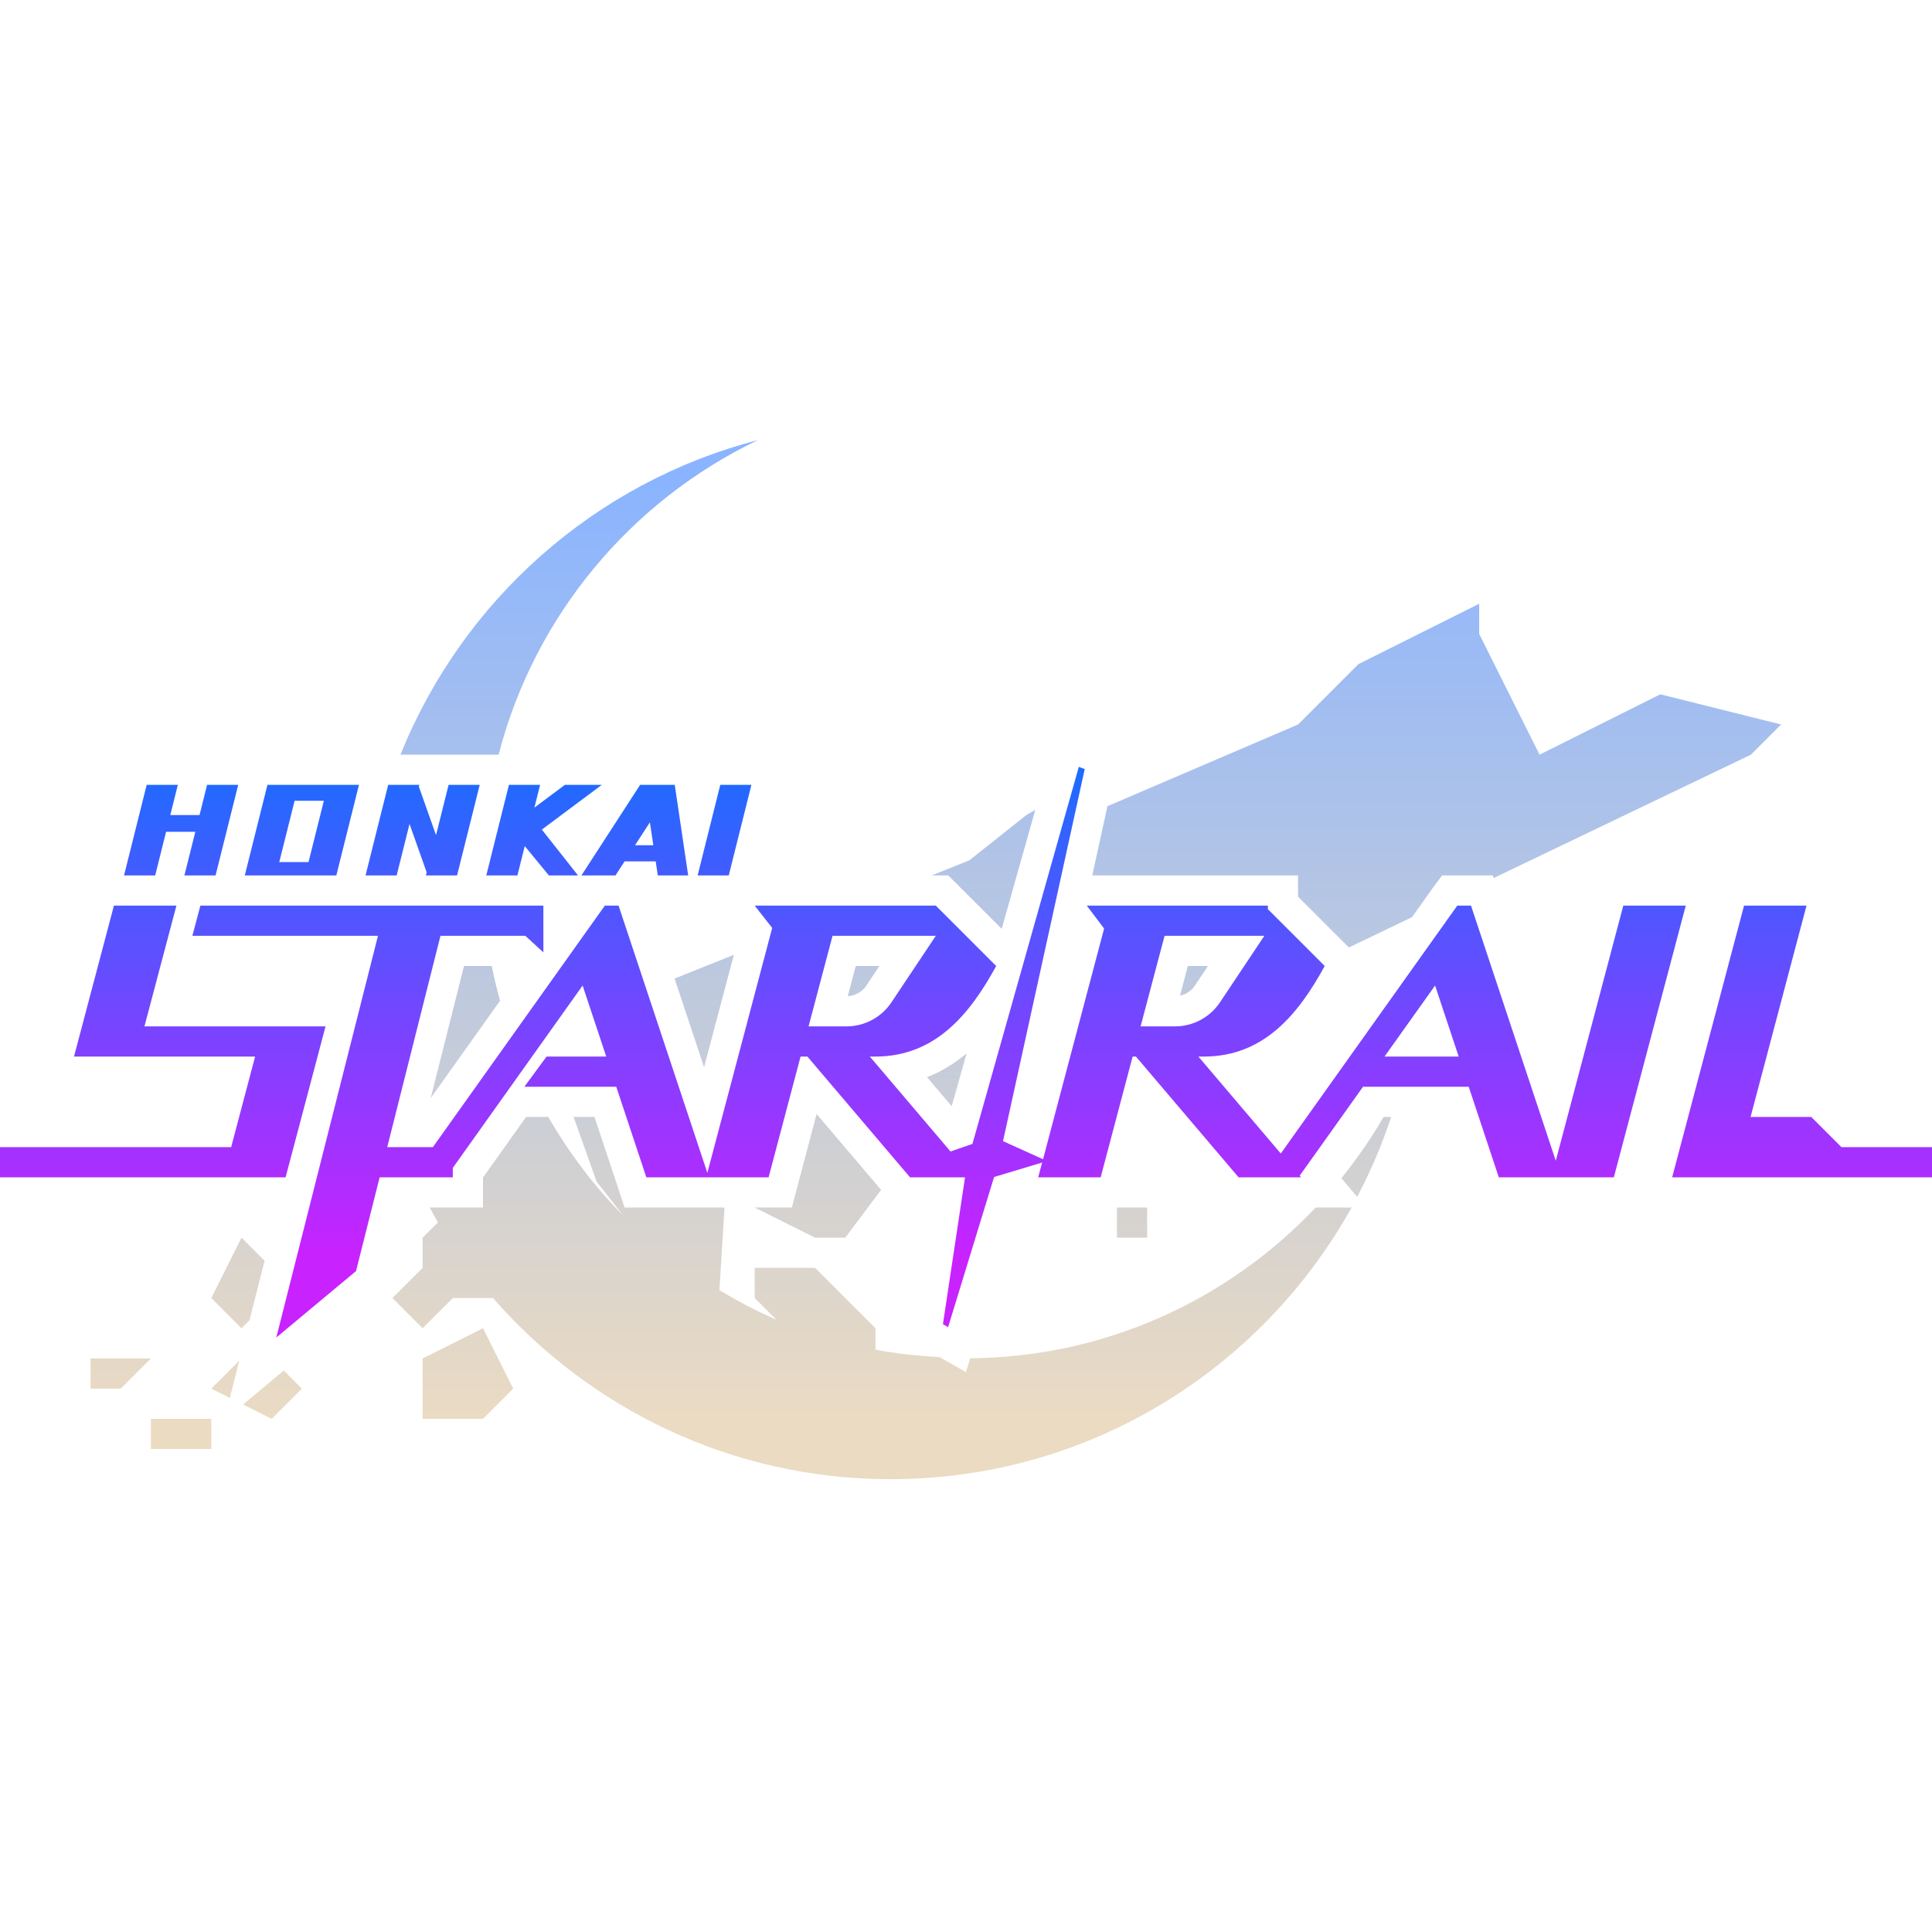
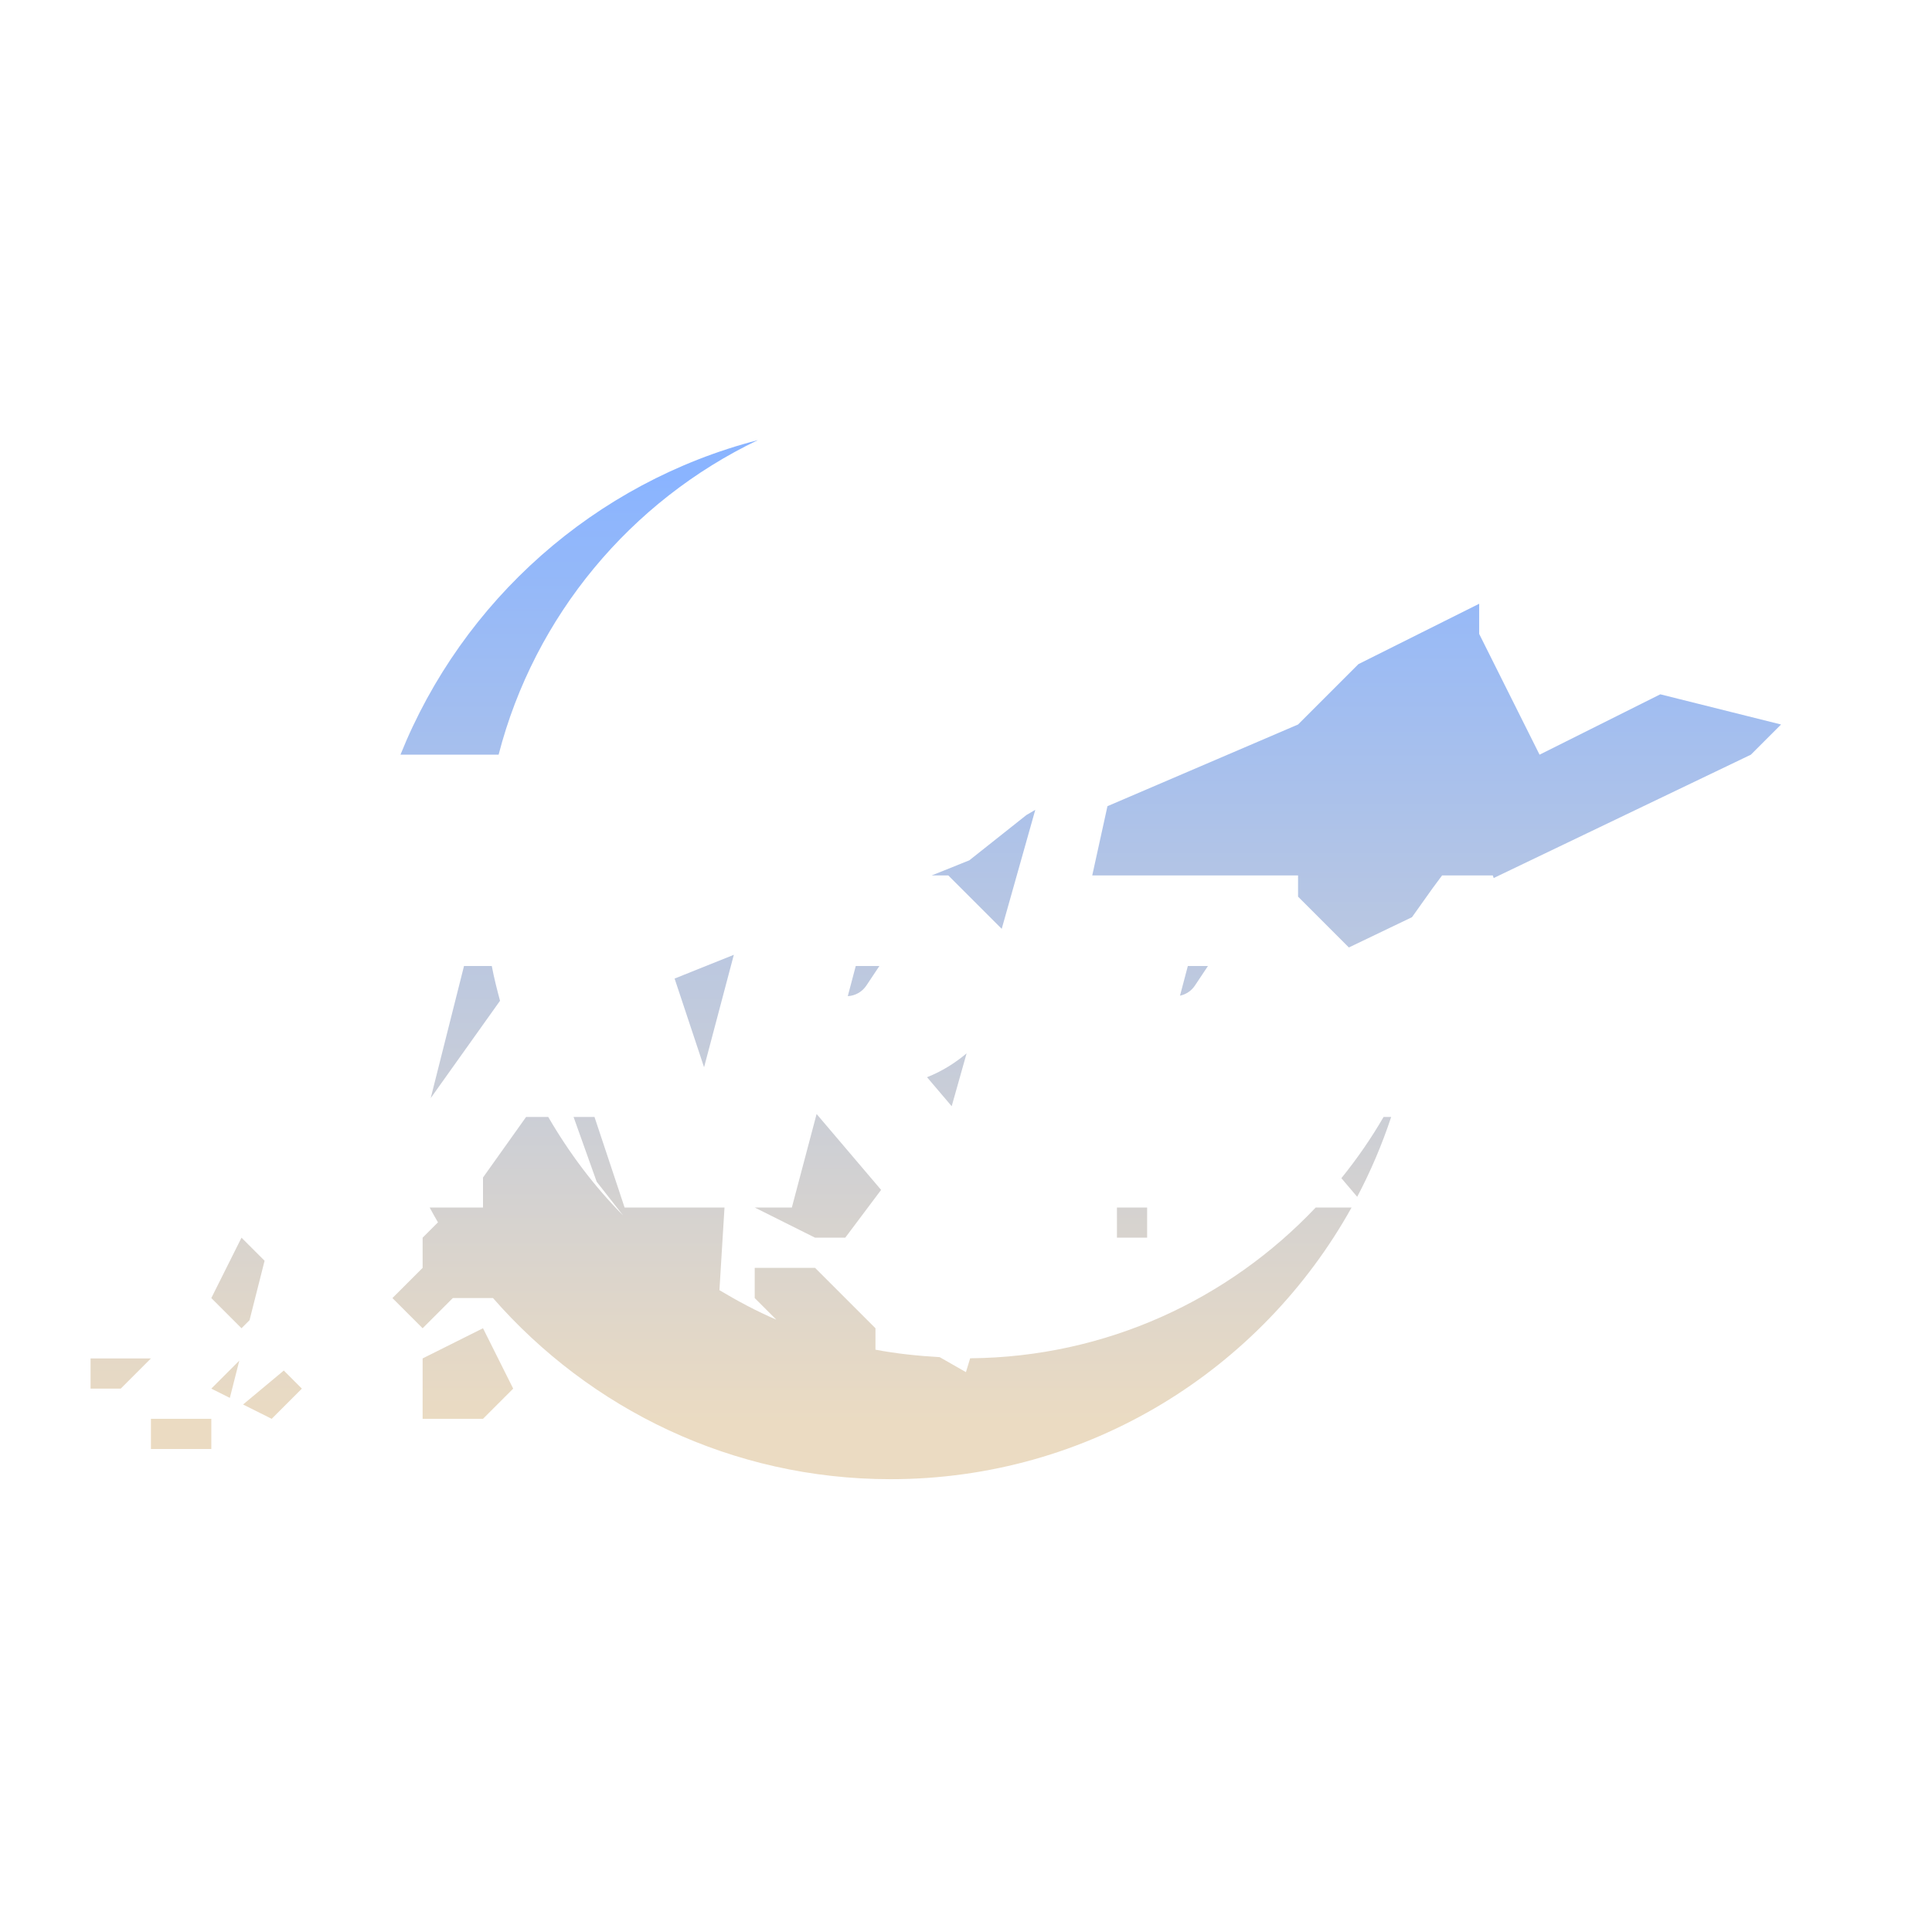
<svg xmlns="http://www.w3.org/2000/svg" viewBox="0 0 64 64" width="128px" height="128px" baseProfile="basic">
  <linearGradient id="J58C5d-ugXGNyzMyV4OyEa" x1="31" x2="31" y1="15.783" y2="47.197" gradientUnits="userSpaceOnUse">
    <stop offset="0" stop-color="#8ab4ff" />
    <stop offset="1" stop-color="#EBDBC2" />
  </linearGradient>
  <path fill="url(#J58C5d-ugXGNyzMyV4OyEa)" d="M27,41l-2-1h0.461h0.77l0.197-0.744l0.623-2.353l2.137,2.514L28,41H27z M28.7,32.647 L29.131,32h-0.783l-0.264,0.999C28.333,32.985,28.561,32.856,28.7,32.647z M40.015,32h-0.666l-0.26,0.983 c0.201-0.042,0.379-0.161,0.495-0.336L40.015,32z M46.085,37h-0.252c-0.413,0.714-0.883,1.39-1.398,2.029l0.524,0.617 C45.404,38.802,45.781,37.918,46.085,37z M38,40h-0.769H37v1h1V40z M24.309,31.629l-1.962,0.787l0.976,2.938L24.309,31.629z M36.182,29h0.592h2.069H42h1v0.703l1.59,1.59l0.093,0.093l2.091-1.003l0.685-0.963L47.771,29h0.516h0.443h0.722l0.028,0.086L58,25 l1-1l-4-1l-4,2l-2-4v-1l-4,2l-2,2l-6.314,2.706L36.182,29z M14.268,36.376l2.296-3.224c-0.102-0.38-0.199-0.761-0.273-1.152h-0.92 L14.268,36.376z M30.709,35.684l0.817,0.961l0.494-1.751C31.638,35.214,31.204,35.489,30.709,35.684z M14,45v2h2l1-1l-1-2L14,45z M8.052,46.526L9,47l1-1l-0.599-0.599L8.052,46.526z M31,29h0.414l0.293,0.293l1.476,1.476l1.112-3.942L34,27l-1.891,1.5L30.862,29 H31z M7.927,45.073L7,46l0.614,0.307L7.927,45.073z M43.585,40c-2.881,3.042-6.934,4.956-11.447,4.995l-0.14,0.459l-0.87-0.497 c-0.721-0.042-1.434-0.115-2.127-0.247V44l-2-2h-2v1l0.715,0.715c-0.655-0.28-1.278-0.615-1.884-0.976L24,40h-0.52h-0.088h-1.981 H20.69l-0.227-0.685L19.693,37H19l0.766,2.147l0.874,1.116c-0.963-0.971-1.788-2.073-2.479-3.263h-0.733L16,39.007V40h-1h-0.223 h-0.544c0.092,0.164,0.178,0.332,0.275,0.492L14,41v1l-1,1l1,1l1-1h1h0.331c3.208,3.67,7.912,6,13.169,6 c6.576,0,12.288-3.635,15.273-9H43.585z M13.891,25h1.281h0.719h0.626c1.191-4.605,4.378-8.404,8.589-10.421 C19.7,15.98,15.318,19.895,13.266,25H13.891z M8.266,43.734l0.499-1.97L8,41l-1,2l1,1L8.266,43.734z M3,45v1h1l1-1H3z M5,48h1h1v-1 H5V48z" />
  <linearGradient id="J58C5d-ugXGNyzMyV4OyEb" x1="32" x2="32" y1="25.174" y2="41.595" gradientUnits="userSpaceOnUse">
-     <stop offset="0" stop-color="#1a6dff" />
-     <stop offset="1" stop-color="#c822ff" />
+     <stop offset="0" stop-color="#ffffff" />
+     <stop offset="1" stop-color="#ffffff" />
  </linearGradient>
  <path fill="url(#J58C5d-ugXGNyzMyV4OyEb)" d="M5.891,26l-0.25,1h0.969l0.25-1h1.031 l-0.75,3H6.109l0.361-1.446H5.502L5.141,29H4.109l0.75-3H5.891z M9.141,29H8.908H8.109l0.75-3h0.268h0.763h0.969H11h0.891l-0.75,3 H11h-0.891H9.141z M9.251,28.557h0.969l0.508-2.03H9.759L9.251,28.557z M12.859,26l-0.75,3h1.031l0.426-1.706l0.568,1.604L14.109,29 h0.061l0,0.001L14.173,29h0.968l0.75-3h-1.031l-0.416,1.665l-0.568-1.604L13.891,26H12.859z M0,39h7.392H9h0.461l1.323-5H10H8.715 H4.785l1.059-4H3.774l-1.323,5H4h0.52h3.931l-0.794,3H0V39z M45.609,36h-0.457l-2.099,2.948L43.098,39h-0.082h-1.149h-0.838l-3.4-4 H37.52l-1.059,4h-2.069l0.129-0.489L32.93,38.99l-1.523,4.974l-0.171-0.098L31.968,39h-1.822l-3.4-4H26.52l-1.059,4H23.48h-0.088 h-1.981l-0.997-3H17.37l0.736-1h1.976L19.3,32.647l-4.3,6.04V39h-0.223h-1.149h-1.052l-0.782,3.106l-2.641,2.201L12.521,31H6.373 l0.265-1h6.137h2.069H18v1.549L17.402,31h-2.811l-1.763,7h1.512l5.696-8h0.012h0.416h0.027l2.941,8.852l2.148-8.113L25,30h0.774 h2.069H31l2,2c-0.859,1.571-2,3-4,3h-0.185l2.672,3.144l0.726-0.251l3.524-12.49l0.196,0.073l-2.707,12.326l1.326,0.599l2.023-7.642 L36,30h0.774h2.069H42v0.117L43.883,32c-0.859,1.571-2,3-4,3h-0.185l2.73,3.212L48.274,30h0.012h0.416h0.027l2.808,8.452L53.774,30 h2.069l-2.382,9h-1.742h-0.327H49.65l-0.997-3H45.609z M45.864,35h0.481h1.976l-0.782-2.353L45.864,35z M28.04,34 c0.6,0,1.16-0.3,1.492-0.799L31,31h-3.421l-0.794,3H28.04z M38.923,34c0.6,0,1.16-0.3,1.492-0.799L41.883,31h-3.305l-0.794,3H38.923 z M16.859,26l-0.75,3h1.031l0.243-0.972L18.183,29h0.965l-1.199-1.519L19.935,26h-1.223l-1.009,0.753L17.891,26H16.859z M55.392,39 H56h1.461H64v-1h-3l-1-1h-2.01l1.853-7h-2.069L55.392,39z M22.352,26l0.445,3H21.79l-0.069-0.467h-1.03L20.388,29H19.26l1.945-3 H22.352z M21.642,28l-0.113-0.76L21.036,28H21.642z M24.891,26h-1.031l-0.75,3h1.031L24.891,26z" />
</svg>
